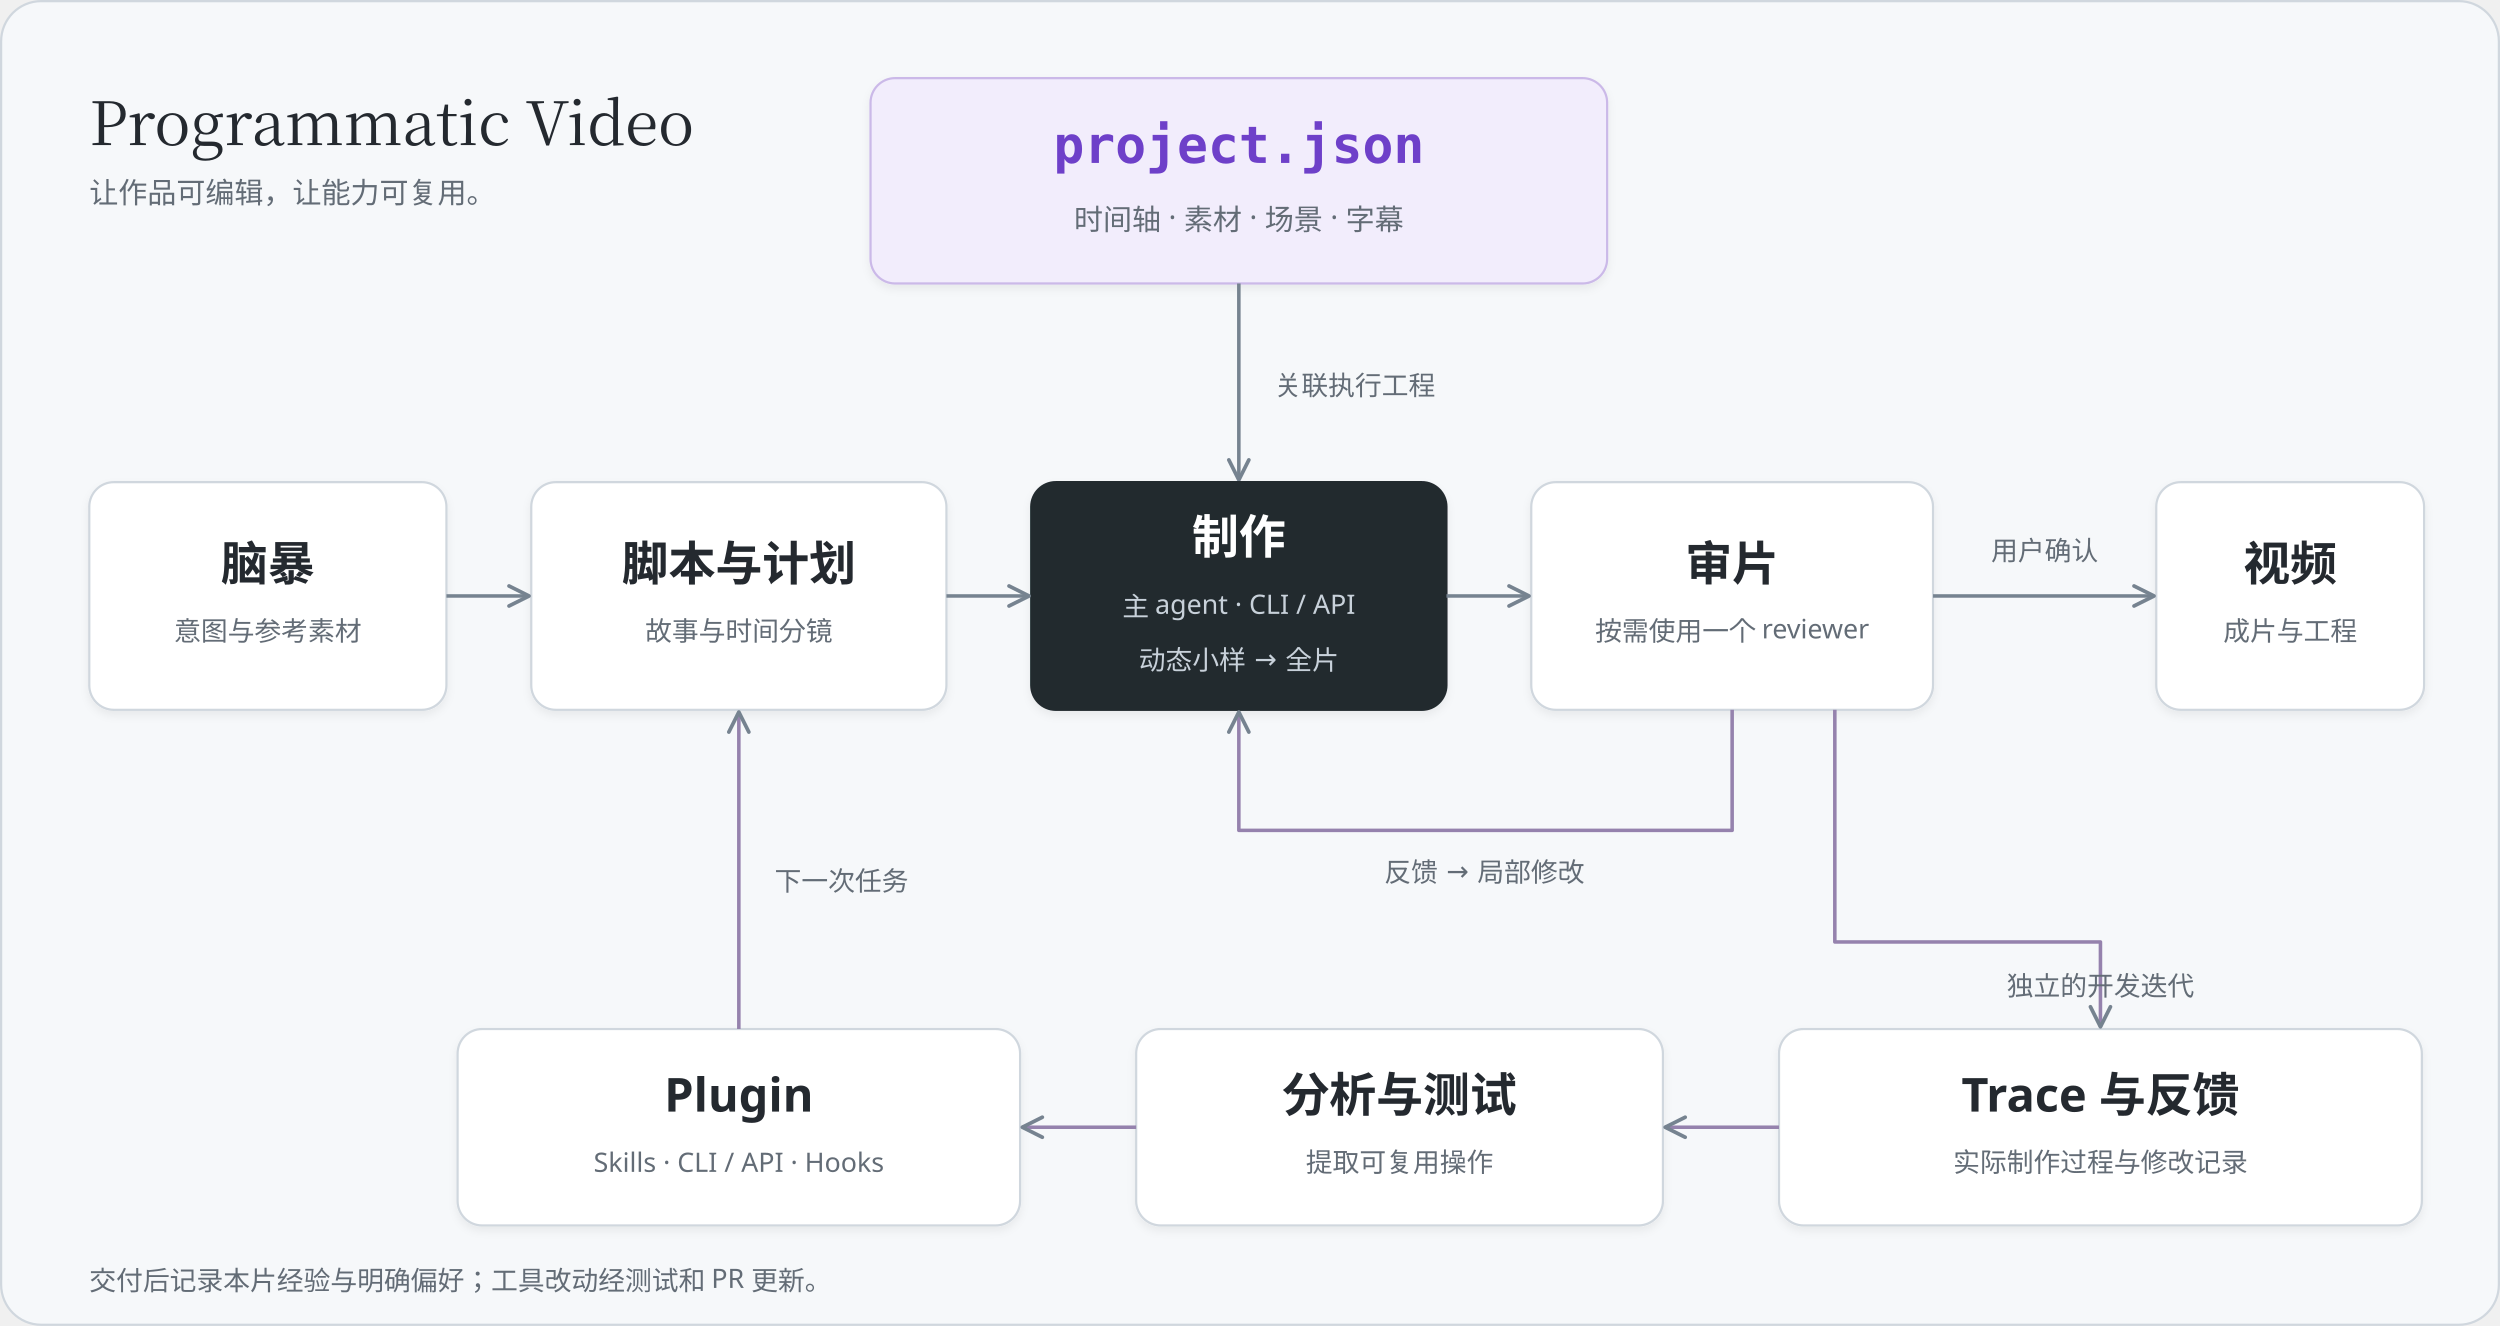
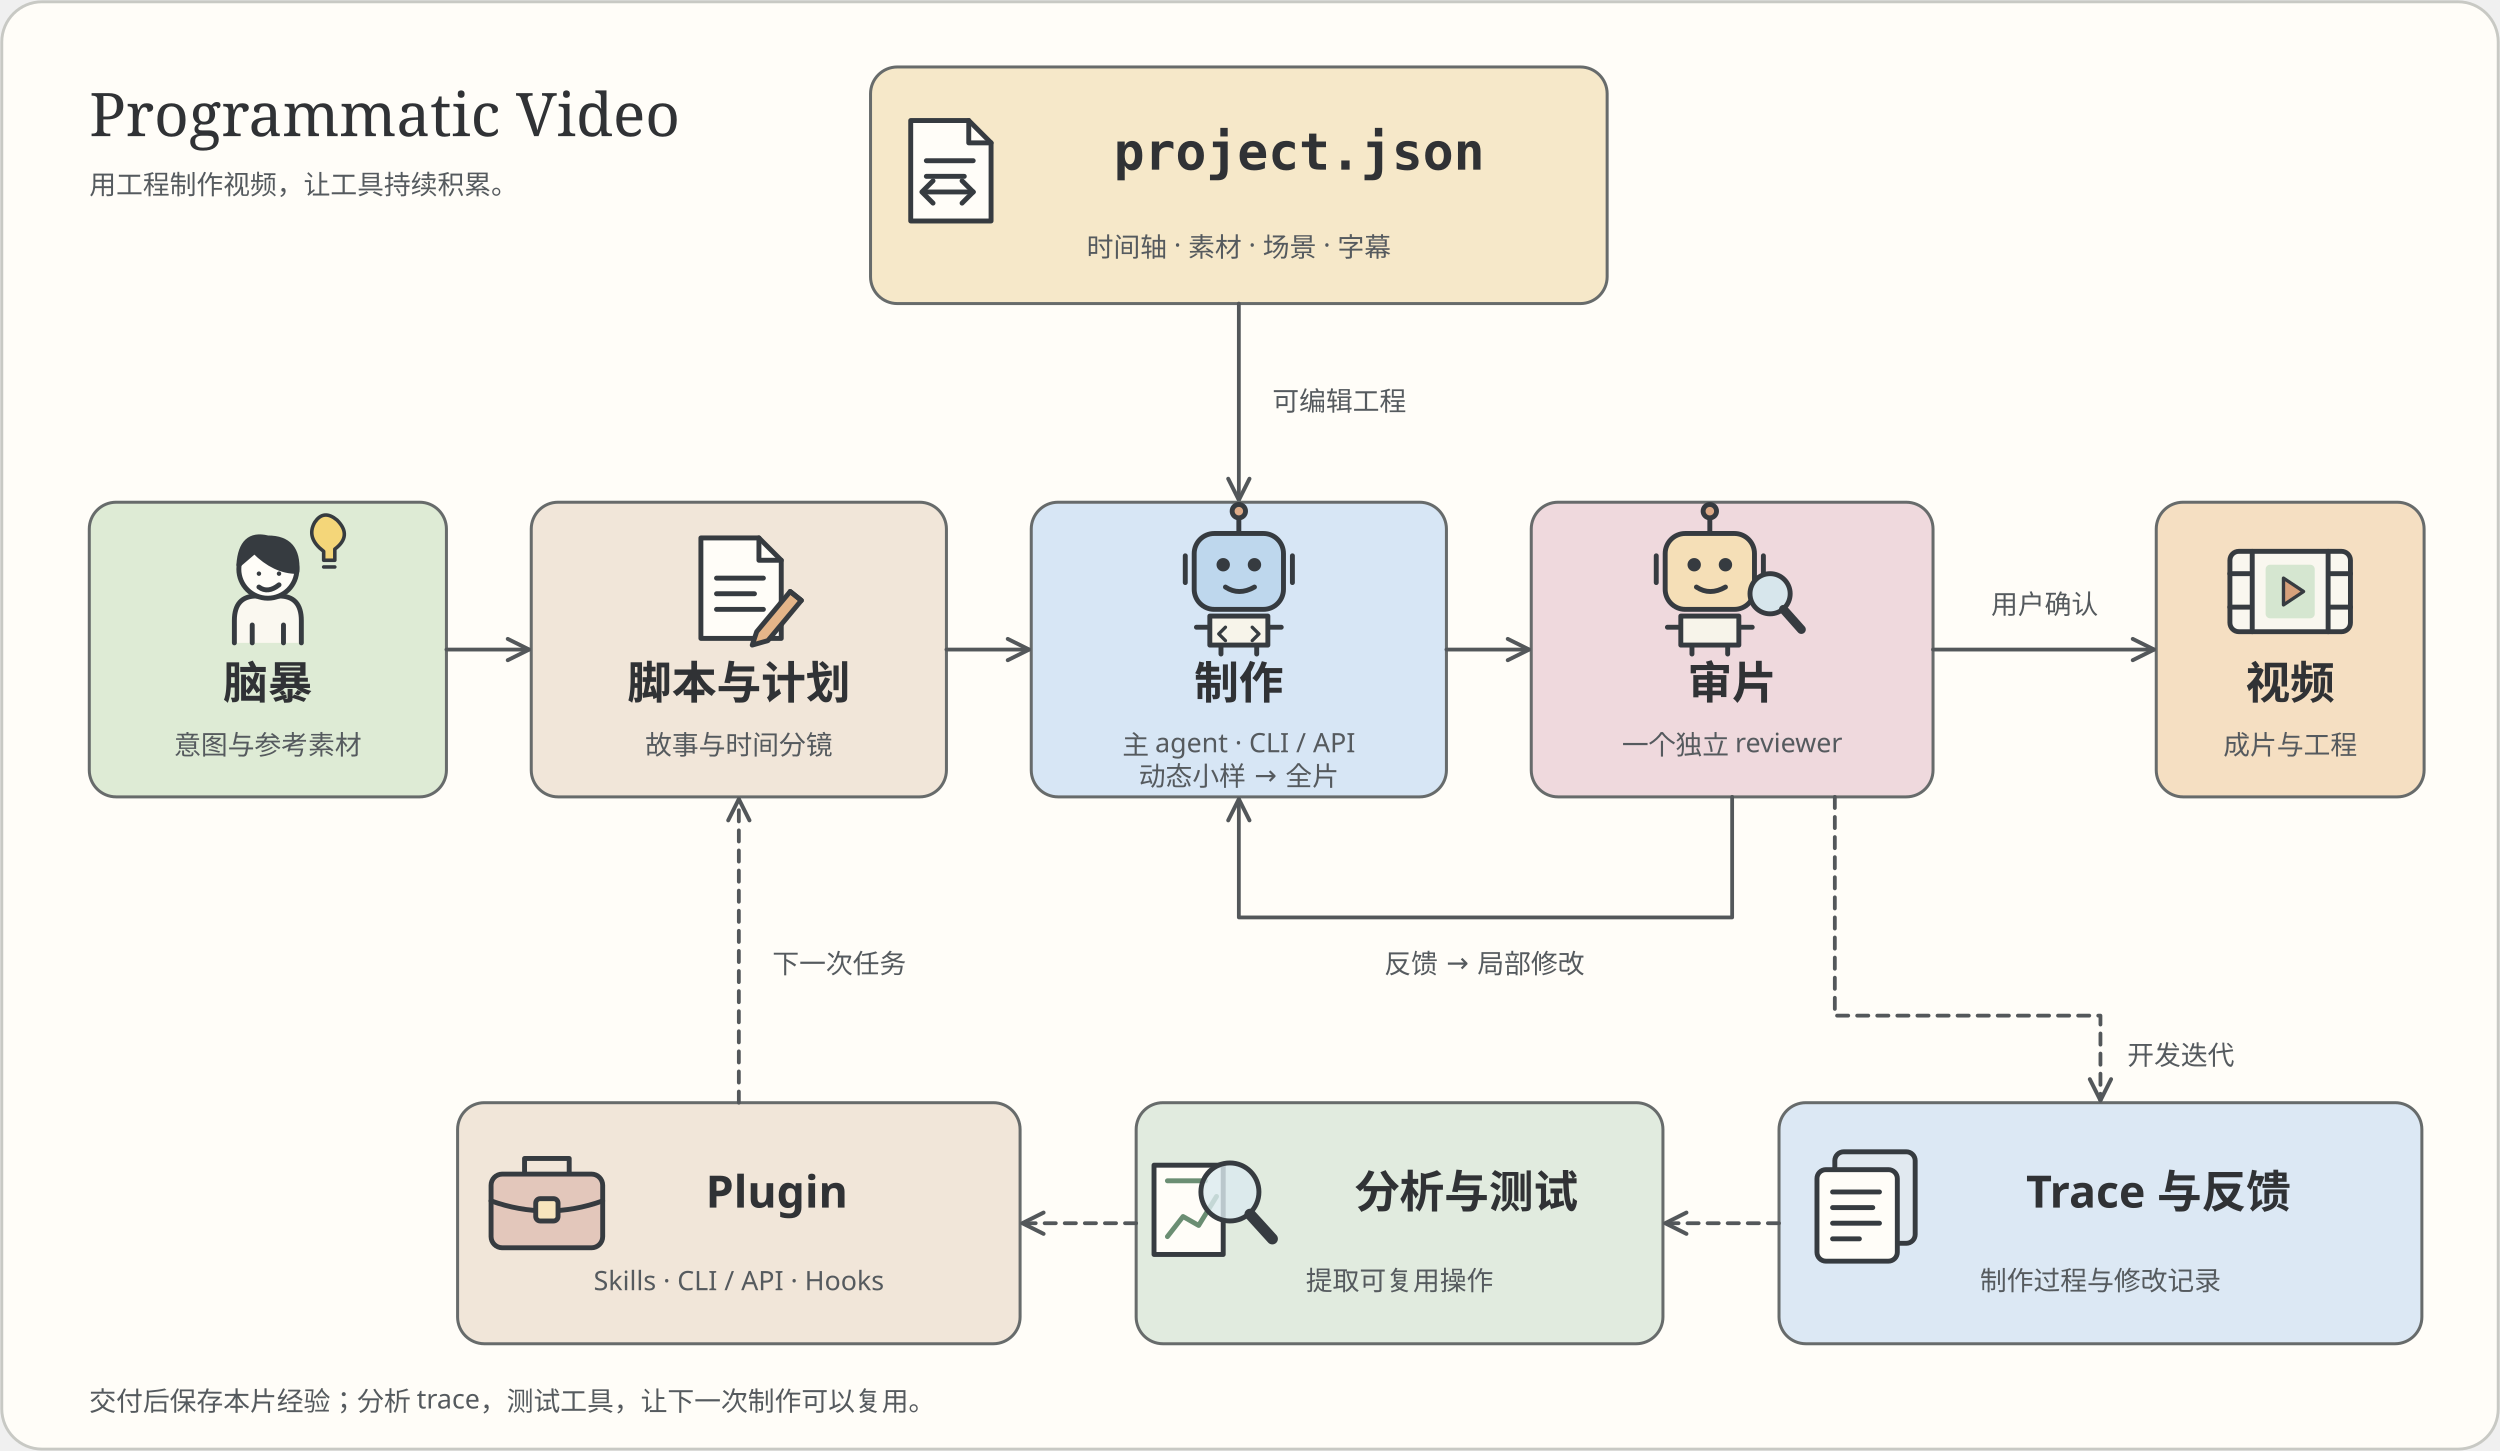
- <svg xmlns="http://www.w3.org/2000/svg" width="1120" height="594" viewBox="0 0 1120 594" role="img" aria-labelledby="title description">
+ <svg xmlns="http://www.w3.org/2000/svg" width="1120" height="650" viewBox="0 0 1120 650" role="img" aria-labelledby="title description">
+   <style>
+     text {fill:#303235;font-family:"Microsoft YaHei UI", "Microsoft YaHei", "PingFang SC", sans-serif;}
+     .brand {font:27px Georgia,serif;}
+     .label {font-size:20px;font-weight:650;}
+     .small {font-size:12px;fill:#555a5e;}
+     .edge {font-size:12px;fill:#555a5e;}
+     .wire {fill:none;stroke:#53575a;stroke-width:1.7;stroke-linecap:round;stroke-linejoin:round;marker-end:url(#arrow);}
+     .development {stroke-dasharray:5 4;}
+     .icon {stroke:#363b40;stroke-width:2.2;stroke-linecap:round;stroke-linejoin:round;}
+   </style>
  <defs>
-     <filter id="shadow" x="-10%" y="-20%" width="120%" height="150%">
-       <feDropShadow dx="0" dy="2" stdDeviation="2" flood-color="#000000" flood-opacity="0.06" />
-     </filter>
-     <marker id="arrow" viewBox="0 0 10 10" refX="9" refY="5" markerWidth="7" markerHeight="7" orient="auto-start-reverse">
-       <path d="M 1 1 L 9 5 L 1 9" fill="none" stroke="#768390" stroke-width="1.5" stroke-linecap="round" stroke-linejoin="round" />
+     <marker id="arrow" viewBox="0 0 10 10" refX="9" refY="5" markerWidth="7" markerHeight="7" orient="auto">
+       <path d="M 1 1 L 9 5 L 1 9" fill="none" stroke="#53575a" stroke-width="1.5" stroke-linecap="round" stroke-linejoin="round" />
    </marker>
  </defs>
-   <style>
-     text { fill: #24292f; font-family: "Microsoft YaHei UI", "Microsoft YaHei", "PingFang SC", sans-serif; }
-     .brand { font-family: Georgia, "Noto Serif CJK SC", SimSun, serif; font-size: 27px; }
-     .sub { fill: #636c76; font-size: 13px; }
-     .label { font-size: 21px; font-weight: 600; }
-     .detail { fill: #636c76; font-size: 12px; }
-     .file { fill: #6e40c9; font-family: ui-monospace, "Cascadia Code", Consolas, monospace; font-size: 23px; font-weight: 600; }
-     .edge-label { fill: #636c76; font-size: 12px; }
-     .wire { fill: none; stroke: #768390; stroke-width: 1.6; marker-end: url(#arrow); stroke-linejoin: round; }
-     .feedback { stroke: #9582ad; }
-   </style>
-   <rect x="0.5" y="0.5" width="1119" height="593" rx="18" fill="#f6f8fa" stroke="#d0d7de" />
-   <text x="40" y="65" class="brand" text-anchor="start">Programmatic Video</text>
-   <text x="40" y="91" class="sub" text-anchor="start">让作品可编辑，让能力可复用。</text>
-   <rect x="390" y="35" width="330" height="92" rx="11" fill="#f2edfc" stroke="#cbb9e8" filter="url(#shadow)" />
-   <text x="555" y="73" class="file" text-anchor="middle">project.json</text>
-   <text x="555" y="103" class="sub" text-anchor="middle">时间轴 · 素材 · 场景 · 字幕</text>
-   <path d="M 555 127 V 215" class="wire" />
-   <text x="571" y="177" class="edge-label" text-anchor="start">关联执行工程</text>
-   <rect x="40" y="216" width="160" height="102" rx="11" fill="#ffffff" stroke="#d0d7de" filter="url(#shadow)" />
-   <rect x="238" y="216" width="186" height="102" rx="11" fill="#ffffff" stroke="#d0d7de" filter="url(#shadow)" />
-   <rect x="686" y="216" width="180" height="102" rx="11" fill="#ffffff" stroke="#d0d7de" filter="url(#shadow)" />
-   <rect x="966" y="216" width="120" height="102" rx="11" fill="#ffffff" stroke="#d0d7de" filter="url(#shadow)" />
-   <rect x="462" y="216" width="186" height="102" rx="11" fill="#24292f" stroke="#24292f" filter="url(#shadow)" />
-   <text x="120" y="260" class="label" text-anchor="middle">脑暴</text>
-   <text x="120" y="287" class="detail" text-anchor="middle">意图与参考素材</text>
-   <text x="331" y="260" class="label" text-anchor="middle">脚本与计划</text>
-   <text x="331" y="287" class="detail" text-anchor="middle">故事与时间分镜</text>
-   <text x="555" y="248" class="label" text-anchor="middle" style="fill:#ffffff">制作</text>
-   <text x="555" y="276" class="detail" text-anchor="middle" style="fill:#c8d1da">主 agent · CLI / API</text>
-   <text x="555" y="300" class="detail" text-anchor="middle" style="fill:#c8d1da">动态小样 → 全片</text>
-   <text x="776" y="260" class="label" text-anchor="middle">审片</text>
-   <text x="776" y="287" class="detail" text-anchor="middle">按需使用一个 reviewer</text>
-   <text x="1026" y="260" class="label" text-anchor="middle">视频</text>
-   <text x="1026" y="287" class="detail" text-anchor="middle">成片与工程</text>
-   <path d="M 200 267 H 237" class="wire" />
-   <path d="M 424 267 H 461" class="wire" />
-   <path d="M 648 267 H 685" class="wire" />
-   <path d="M 866 267 H 965" class="wire" />
-   <text x="916" y="251" class="edge-label" text-anchor="middle">用户确认</text>
-   <path d="M 776 318 V 372 H 555 V 319" class="wire feedback" />
-   <text x="665" y="395" class="edge-label" text-anchor="middle">反馈 → 局部修改</text>
-   <rect x="205" y="461" width="252" height="88" rx="11" fill="#ffffff" stroke="#d0d7de" filter="url(#shadow)" />
-   <rect x="509" y="461" width="236" height="88" rx="11" fill="#ffffff" stroke="#d0d7de" filter="url(#shadow)" />
-   <rect x="797" y="461" width="288" height="88" rx="11" fill="#ffffff" stroke="#d0d7de" filter="url(#shadow)" />
-   <text x="331" y="498" class="label" text-anchor="middle">Plugin</text>
-   <text x="331" y="525" class="detail" text-anchor="middle">Skills · CLI / API · Hooks</text>
-   <text x="627" y="498" class="label" text-anchor="middle">分析与测试</text>
-   <text x="627" y="525" class="detail" text-anchor="middle">提取可复用操作</text>
-   <text x="941" y="498" class="label" text-anchor="middle">Trace 与反馈</text>
-   <text x="941" y="525" class="detail" text-anchor="middle">实际制作过程与修改记录</text>
-   <path d="M 797 505 H 746" class="wire feedback" />
-   <path d="M 509 505 H 458" class="wire feedback" />
-   <path d="M 331 461 V 319" class="wire feedback" />
-   <text x="347" y="399" class="edge-label" text-anchor="start">下一次任务</text>
-   <path d="M 822 318 V 422 H 941 V 460" class="wire feedback" />
-   <text x="941" y="446" class="edge-label" text-anchor="middle">独立的开发迭代</text>
-   <text x="40" y="578" class="detail" text-anchor="start">交付后记录本片经验与明确偏好；工具改动经测试和 PR 更新。</text>
+   <rect x="0.8" y="0.8" width="1118.4" height="648.4" rx="18" fill="#fffdf8" stroke="#c8c9c4" stroke-width="1.3" />
+   <text x="40" y="61" class="brand" text-anchor="start">Programmatic Video</text>
+   <text x="40" y="87" class="small" text-anchor="start">用工程制作视频，让工具持续积累。</text>
+   <rect x="390" y="30" width="330" height="106" rx="12" fill="#f6e8c9" stroke="#676b6b" stroke-width="1.35" />
+   <g transform="translate(425 76)" class="icon">
+     <path d="M-17-22H9L19-12V23H-17Z" fill="#fffdf8" />
+     <path d="M9-22V-12H19M-10-4H11M-10 3H7M-10 10H11" fill="none" />
+     <path d="M-7 5L-12 10L-7 15M6 5L11 10L6 15" fill="none" />
+   </g>
+   <text x="582" y="76" text-anchor="middle" style="font:600 23px ui-monospace,Consolas,monospace">project.json</text>
+   <text x="555" y="115" class="small" text-anchor="middle">时间轴 · 素材 · 场景 · 字幕</text>
+   <path d="M555 136V224" class="wire" />
+   <text x="570" y="184" class="edge" text-anchor="start">可编辑工程</text>
+   <rect x="40" y="225" width="160" height="132" rx="12" fill="#deebd5" stroke="#676b6b" stroke-width="1.35" />
+   <rect x="238" y="225" width="186" height="132" rx="12" fill="#f1e6d9" stroke="#676b6b" stroke-width="1.35" />
+   <rect x="462" y="225" width="186" height="132" rx="12" fill="#d7e6f5" stroke="#676b6b" stroke-width="1.35" />
+   <rect x="686" y="225" width="180" height="132" rx="12" fill="#efd9dd" stroke="#676b6b" stroke-width="1.35" />
+   <rect x="966" y="225" width="120" height="132" rx="12" fill="#f5dfc2" stroke="#676b6b" stroke-width="1.35" />
+   <g transform="translate(120 262)" class="icon">
+     <path d="M-15 26V16Q-15 5-5 5H5Q15 5 15 16V26" fill="#faf8f0" />
+     <circle cx="0" cy="-7" r="13" fill="#fffdf8" />
+     <path d="M-13-9Q-12-24 0-21Q14-21 13-6Q3-6-6-15L-13-9Z" fill="#363b40" />
+     <circle cx="-4" cy="-5" r="1" fill="#363b40" stroke="none" />
+     <circle cx="5" cy="-5" r="1" fill="#363b40" stroke="none" />
+     <path d="M-4 1Q0 4 5 0M-7 26V18M7 26V18" fill="none" />
+     <path d="M25-15Q17-21 21-28Q25-34 31-29Q38-22 30-16V-11H25ZM25-8H30" fill="#f4d679" stroke-width="1.6" />
+   </g>
+   <g transform="translate(331 263)" class="icon">
+     <path d="M-17-22H9L19-12V23H-17Z" fill="#fffdf8" />
+     <path d="M9-22V-12H19M-10-4H11M-10 3H7M-10 10H11" fill="none" />
+     <path d="M8 20L23 2L28 6L13 24L6 26Z" fill="#e4b589" />
+     <path d="M23 2L28 6" fill="none" />
+   </g>
+   <g transform="translate(555 258)" class="icon">
+     <path d="M0-20V-27" fill="none" />
+     <circle cx="0" cy="-29" r="3" fill="#ddaa87" />
+     <rect x="-20" y="-19" width="40" height="34" rx="9" fill="#bed7ed" />
+     <path d="M-24-9V3M24-9V3" fill="none" />
+     <circle cx="-7" cy="-5" r="3" fill="#363b40" stroke="none" />
+     <circle cx="7" cy="-5" r="3" fill="#363b40" stroke="none" />
+     <path d="M-6 5Q0 9 7 5" fill="none" />
+     <path d="M-13 18H13V31H-13ZM-19 23H-13M13 23H19M-8 31V35M8 31V35" fill="#f7f4ea" />
+     <path d="M-6 23L-9 26L-6 29M6 23L9 26L6 29" fill="none" stroke-width="1.5" />
+   </g>
+   <g transform="translate(766 258)" class="icon">
+     <path d="M0-20V-27" fill="none" />
+     <circle cx="0" cy="-29" r="3" fill="#ddaa87" />
+     <rect x="-20" y="-19" width="40" height="34" rx="9" fill="#f5dfb7" />
+     <path d="M-24-9V3M24-9V3" fill="none" />
+     <circle cx="-7" cy="-5" r="3" fill="#363b40" stroke="none" />
+     <circle cx="7" cy="-5" r="3" fill="#363b40" stroke="none" />
+     <path d="M-6 5Q0 9 7 5" fill="none" />
+     <path d="M-13 18H13V31H-13ZM-19 23H-13M13 23H19M-8 31V35M8 31V35" fill="#f7f4ea" />
+     <circle cx="27" cy="8" r="9" fill="#d7e6ec" />
+     <path d="M33 15L41 24" fill="none" stroke-width="4" />
+   </g>
+   <g transform="translate(1026 264)" class="icon">
+     <rect x="-27" y="-17" width="54" height="36" rx="4" fill="#f9f7ef" />
+     <path d="M-17-17V19M17-17V19M-27-7H-17M-27 8H-17M17-7H27M17 8H27" fill="none" />
+     <rect x="-11" y="-11" width="22" height="24" rx="2" fill="#d5e6d0" stroke="none" />
+     <path d="M-3-5L6 1L-3 7Z" fill="#d6a17b" stroke-width="1.5" />
+   </g>
+   <text x="120" y="313" class="label" text-anchor="middle">脑暴</text>
+   <text x="120" y="338" class="small" text-anchor="middle">意图与参考素材</text>
+   <text x="331" y="313" class="label" text-anchor="middle">脚本与计划</text>
+   <text x="331" y="338" class="small" text-anchor="middle">故事与时间分镜</text>
+   <text x="555" y="313" class="label" text-anchor="middle">制作</text>
+   <text x="555" y="338" class="small" text-anchor="middle">主 agent · CLI / API</text>
+   <text x="776" y="313" class="label" text-anchor="middle">审片</text>
+   <text x="776" y="338" class="small" text-anchor="middle">一个独立 reviewer</text>
+   <text x="1026" y="313" class="label" text-anchor="middle">视频</text>
+   <text x="1026" y="338" class="small" text-anchor="middle">成片与工程</text>
+   <text x="555" y="352" class="small" text-anchor="middle">动态小样 → 全片</text>
+   <path d="M200 291H237" class="wire" />
+   <path d="M424 291H461" class="wire" />
+   <path d="M648 291H685" class="wire" />
+   <path d="M866 291H965" class="wire" />
+   <text x="916" y="275" class="edge" text-anchor="middle">用户确认</text>
+   <path d="M776 357V411H555V358" class="wire" />
+   <text x="665" y="436" class="edge" text-anchor="middle">反馈 → 局部修改</text>
+   <rect x="205" y="494" width="252" height="108" rx="12" fill="#f1e6d9" stroke="#676b6b" stroke-width="1.35" />
+   <rect x="509" y="494" width="236" height="108" rx="12" fill="#e1ebdf" stroke="#676b6b" stroke-width="1.35" />
+   <rect x="797" y="494" width="288" height="108" rx="12" fill="#dce8f4" stroke="#676b6b" stroke-width="1.35" />
+   <g transform="translate(245 539)" class="icon">
+     <path d="M-10-13V-20H10V-13" fill="none" />
+     <rect x="-25" y="-13" width="50" height="33" rx="5" fill="#e3c7bb" />
+     <path d="M-25-1Q0 8 25-1" fill="none" />
+     <rect x="-5" y="-2" width="10" height="10" rx="2" fill="#f7e5bd" />
+   </g>
+   <g transform="translate(539 539)" class="icon">
+     <path d="M-22 23V-17H9V23Z" fill="#fffdf8" />
+     <path d="M-16 15L-9 6L-2 10L6-3M-16-10H1" fill="none" stroke="#6b8e73" />
+     <circle cx="12" cy="-5" r="13" fill="#dbe9ef" fill-opacity=".8" />
+     <path d="M21 5L31 16" fill="none" stroke-width="5" />
+   </g>
+   <g transform="translate(837 536)" class="icon">
+     <rect x="-15" y="-20" width="36" height="41" rx="4" fill="#e1e9f0" />
+     <rect x="-23" y="-12" width="36" height="41" rx="4" fill="#fffdf8" />
+     <path d="M-16-2H5M-16 5H2M-16 12H5M-16 19H-4" fill="none" />
+   </g>
+   <text x="348" y="541" class="label" text-anchor="middle">Plugin</text>
+   <text x="331" y="578" class="small" text-anchor="middle">Skills · CLI / API · Hooks</text>
+   <text x="657" y="541" class="label" text-anchor="middle">分析与测试</text>
+   <text x="627" y="578" class="small" text-anchor="middle">提取可复用操作</text>
+   <text x="967" y="541" class="label" text-anchor="middle">Trace 与反馈</text>
+   <text x="941" y="578" class="small" text-anchor="middle">制作过程与修改记录</text>
+   <path d="M797 548H746" class="wire development" />
+   <path d="M509 548H458" class="wire development" />
+   <path d="M331 494V358" class="wire development" />
+   <text x="346" y="436" class="edge" text-anchor="start">下一次任务</text>
+   <path d="M822 357V455H941V493" class="wire development" />
+   <text x="953" y="477" class="edge" text-anchor="start">开发迭代</text>
+   <text x="40" y="632" class="small" text-anchor="start">交付后保存本片经验；分析 trace，测试工具，让下一次制作可以复用。</text>
</svg>
